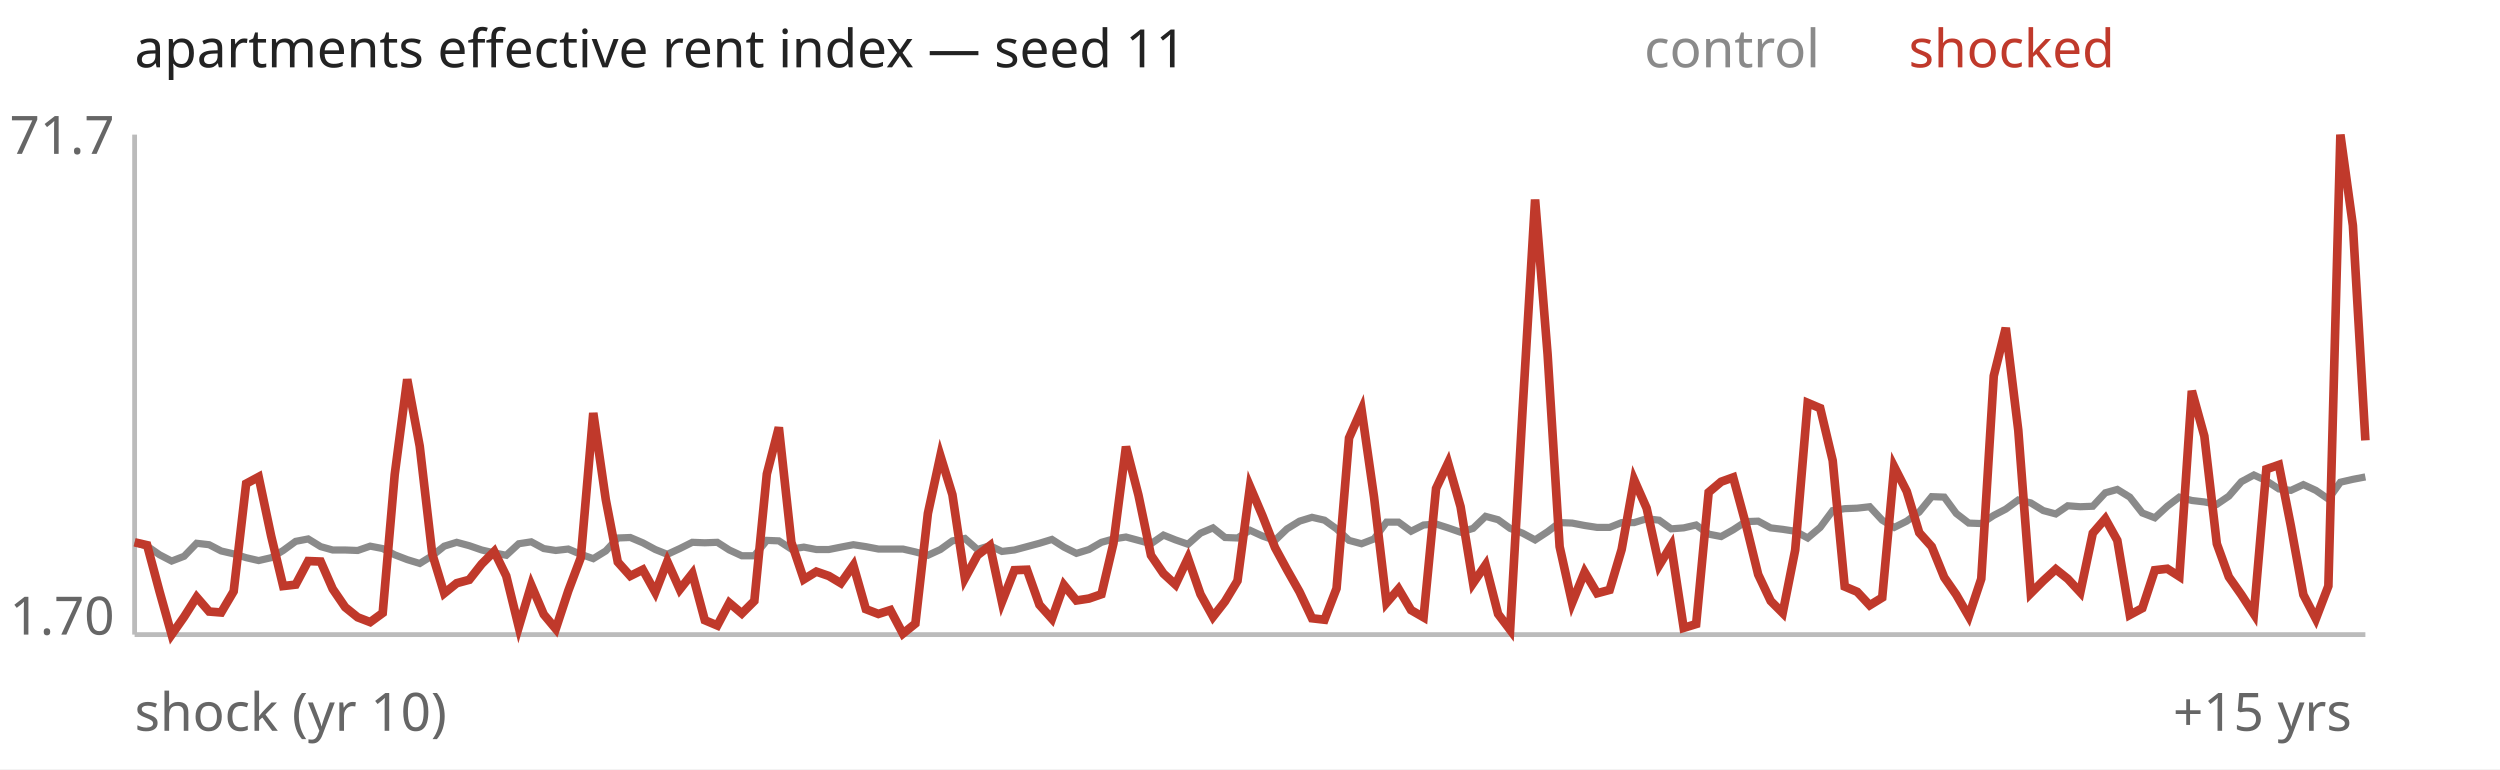
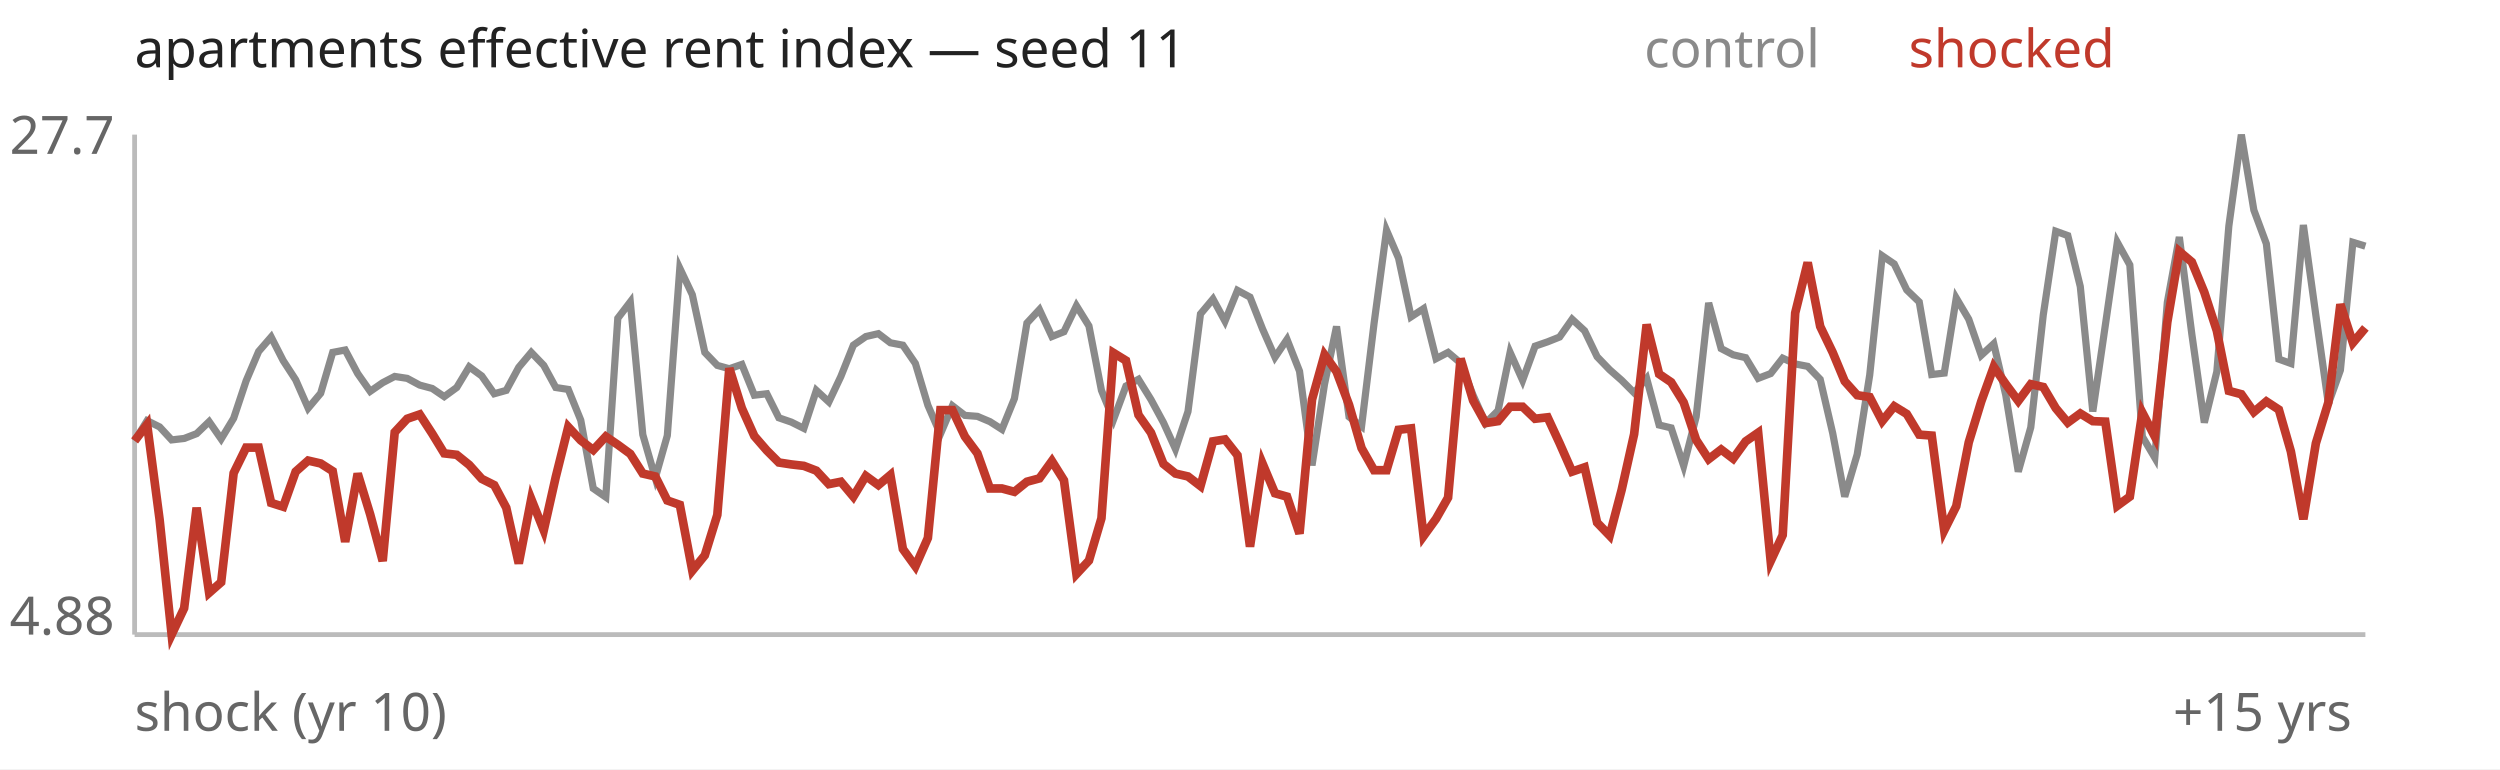
<svg xmlns="http://www.w3.org/2000/svg" width="520" height="160" viewBox="0 0 520 160" font-family="sans-serif" font-size="11">
  <rect width="520" height="160" fill="#fff" />
  <text x="28" y="14" fill="#222">apartments effective rent index — seed 11</text>
  <line x1="28" y1="132" x2="492" y2="132" stroke="#bbb" />
  <line x1="28" y1="28" x2="28" y2="132" stroke="#bbb" />
-   <text x="2" y="32" fill="#666">71.7</text>
-   <text x="2" y="132" fill="#666">1.70</text>
+   <text x="2" y="32" fill="#666">27.7</text>
+   <text x="2" y="132" fill="#666">4.88</text>
  <text x="28" y="152" fill="#666">shock (yr 10)</text>
  <text x="452" y="152" fill="#666">+15 yrs</text>
-   <polyline fill="none" stroke="#8a8a8a" stroke-width="1.5" points="28.0,112.8 30.6,113.6 33.2,115.4 35.7,116.7 38.3,115.7 40.9,113.0 43.5,113.3 46.0,114.6 48.6,115.2 51.2,116.0 53.8,116.6 56.4,116.0 58.9,114.5 61.5,112.6 64.1,112.1 66.7,113.7 69.2,114.4 71.8,114.4 74.4,114.5 77.0,113.6 79.6,114.1 82.1,115.4 84.7,116.4 87.3,117.2 89.9,115.6 92.4,113.6 95.0,112.8 97.6,113.5 100.2,114.4 102.8,115.0 105.3,115.5 107.9,113.1 110.5,112.7 113.1,114.1 115.6,114.5 118.2,114.2 120.8,115.3 123.4,116.2 126.0,114.6 128.5,111.9 131.1,111.8 133.7,112.9 136.3,114.3 138.8,115.3 141.4,114.1 144.0,112.8 146.6,112.9 149.2,112.8 151.7,114.4 154.3,115.6 156.9,115.6 159.5,112.4 162.0,112.5 164.6,114.2 167.2,113.8 169.8,114.3 172.4,114.3 174.9,113.8 177.5,113.3 180.1,113.7 182.7,114.2 185.2,114.2 187.8,114.2 190.4,114.8 193.0,115.5 195.6,114.3 198.1,112.5 200.7,112.0 203.3,114.3 205.9,113.5 208.4,114.7 211.0,114.4 213.6,113.7 216.2,113.0 218.8,112.2 221.3,113.8 223.9,115.1 226.5,114.3 229.1,112.8 231.6,112.1 234.2,111.7 236.8,112.4 239.4,113.1 242.0,111.3 244.5,112.3 247.1,113.2 249.7,110.9 252.3,109.8 254.8,111.8 257.4,111.9 260.0,110.3 262.6,111.5 265.2,112.4 267.7,110.0 270.3,108.4 272.9,107.6 275.5,108.2 278.0,110.0 280.6,112.4 283.2,113.1 285.8,112.1 288.4,108.6 290.9,108.6 293.5,110.5 296.1,109.2 298.7,109.0 301.2,109.8 303.8,110.7 306.4,109.9 309.0,107.4 311.6,108.1 314.1,109.9 316.7,110.9 319.3,112.3 321.9,110.6 324.4,108.7 327.0,108.8 329.6,109.3 332.2,109.7 334.8,109.7 337.3,108.7 339.9,108.7 342.5,107.9 345.1,108.2 347.6,110.0 350.2,109.8 352.8,109.2 355.4,111.1 358.0,111.6 360.5,110.2 363.1,108.5 365.7,108.4 368.3,109.8 370.8,110.1 373.4,110.5 376.0,111.9 378.6,109.7 381.2,106.2 383.7,105.8 386.3,105.7 388.9,105.4 391.5,108.2 394.0,109.7 396.6,108.4 399.2,106.5 401.8,103.3 404.4,103.4 406.9,106.8 409.5,108.8 412.1,108.9 414.7,107.2 417.2,105.9 419.8,104.0 422.4,104.6 425.0,106.2 427.6,106.9 430.1,105.2 432.7,105.4 435.3,105.3 437.9,102.5 440.4,101.8 443.0,103.4 445.6,106.7 448.2,107.7 450.8,105.3 453.3,103.4 455.9,104.1 458.5,104.4 461.1,104.9 463.6,103.2 466.2,100.2 468.8,98.8 471.4,100.0 474.0,101.7 476.5,102.0 479.1,100.8 481.7,102.0 484.3,103.8 486.8,100.3 489.4,99.7 492.0,99.2" />
-   <polyline fill="none" stroke="#c0392b" stroke-width="1.8" points="28.0,112.8 30.6,113.4 33.2,123.1 35.7,132.0 38.3,128.3 40.9,124.2 43.5,127.2 46.0,127.4 48.6,123.0 51.2,100.6 53.8,99.2 56.4,111.5 58.9,121.9 61.5,121.6 64.1,116.7 66.7,116.8 69.2,122.5 71.8,126.3 74.4,128.4 77.0,129.4 79.6,127.5 82.1,98.7 84.7,78.9 87.3,92.8 89.9,115.2 92.4,123.4 95.0,121.3 97.6,120.6 100.2,117.3 102.8,114.7 105.3,119.8 107.9,130.4 110.5,121.7 113.1,127.8 115.6,130.8 118.2,122.9 120.8,116.0 123.4,85.9 126.0,103.9 128.5,116.9 131.1,119.8 133.7,118.5 136.3,123.2 138.8,116.8 141.4,122.6 144.0,119.3 146.6,129.0 149.2,130.1 151.7,125.4 154.3,127.6 156.9,125.0 159.5,98.6 162.0,88.9 164.6,112.8 167.2,120.5 169.8,118.9 172.4,119.8 174.9,121.3 177.5,117.6 180.1,126.7 182.7,127.7 185.2,126.9 187.8,131.8 190.4,129.7 193.0,106.8 195.6,94.8 198.1,102.9 200.7,120.3 203.3,115.5 205.9,113.5 208.4,125.2 211.0,118.6 213.6,118.5 216.2,125.8 218.8,128.7 221.3,121.7 223.9,124.9 226.5,124.5 229.1,123.6 231.6,113.0 234.2,92.9 236.8,103.0 239.4,115.5 242.0,119.3 244.5,121.6 247.1,116.1 249.7,123.6 252.3,128.3 254.8,125.1 257.4,120.8 260.0,101.2 262.6,107.3 265.2,113.9 267.7,118.5 270.3,123.1 272.9,128.6 275.5,128.9 278.0,122.4 280.6,91.1 283.2,85.2 285.8,103.4 288.4,125.4 290.9,122.5 293.5,126.9 296.1,128.4 298.7,101.6 301.2,96.3 303.8,105.4 306.4,121.3 309.0,117.5 311.6,127.7 314.1,131.0 316.7,85.2 319.3,41.5 321.9,73.7 324.4,113.7 327.0,125.4 329.6,119.0 332.2,123.4 334.8,122.7 337.3,114.3 339.9,99.8 342.5,105.7 345.1,117.6 347.6,113.5 350.2,130.6 352.8,129.8 355.4,102.4 358.0,100.2 360.5,99.3 363.1,108.9 365.7,119.5 368.3,125.0 370.8,127.5 373.4,114.4 376.0,83.8 378.6,84.9 381.2,95.8 383.7,122.0 386.3,123.1 388.9,125.9 391.5,124.3 394.0,97.1 396.6,102.2 399.2,110.8 401.8,113.7 404.4,120.1 406.9,123.7 409.5,128.2 412.1,120.4 414.7,78.2 417.2,68.2 419.8,89.5 422.4,123.4 425.0,120.8 427.6,118.4 430.1,120.4 432.7,123.2 435.3,110.9 437.9,107.9 440.4,112.4 443.0,127.9 445.6,126.5 448.2,118.6 450.8,118.3 453.3,119.9 455.9,81.3 458.5,90.7 461.1,113.1 463.6,120.0 466.2,123.7 468.8,127.7 471.4,97.6 474.0,96.7 476.5,109.4 479.1,123.7 481.7,128.7 484.3,121.9 486.8,28.0 489.4,46.9 492.0,91.6" />
+   <polyline fill="none" stroke="#8a8a8a" stroke-width="1.5" points="28.0,91.7 30.6,87.5 33.2,88.8 35.7,91.5 38.3,91.2 40.9,90.2 43.5,87.7 46.0,91.3 48.6,87.0 51.2,79.2 53.8,73.1 56.4,70.1 58.9,75.0 61.5,79.0 64.1,84.9 66.7,81.8 69.2,73.3 71.8,72.8 74.4,77.7 77.0,81.4 79.6,79.6 82.1,78.3 84.7,78.7 87.3,80.1 89.9,80.8 92.4,82.5 95.0,80.6 97.6,76.3 100.2,78.2 102.8,81.9 105.3,81.2 107.9,76.4 110.5,73.3 113.1,76.0 115.6,80.6 118.2,81.0 120.8,87.4 123.4,101.6 126.0,103.4 128.5,66.2 131.1,62.8 133.7,90.4 136.3,99.4 138.8,90.6 141.4,55.8 144.0,61.3 146.6,73.3 149.2,76.0 151.7,76.7 154.3,75.8 156.9,82.2 159.5,81.9 162.0,86.9 164.6,87.8 167.2,89.1 169.8,81.2 172.4,83.6 174.9,78.3 177.5,71.8 180.1,70.0 182.7,69.4 185.2,71.3 187.8,71.8 190.4,75.6 193.0,84.3 195.6,90.3 198.1,84.4 200.7,86.4 203.3,86.6 205.9,87.7 208.4,89.3 211.0,82.9 213.6,67.2 216.2,64.4 218.8,70.0 221.3,69.0 223.9,63.6 226.5,67.8 229.1,81.2 231.6,87.3 234.2,80.3 236.8,78.9 239.4,83.1 242.0,87.9 244.5,93.4 247.1,85.6 249.7,65.3 252.3,62.2 254.8,66.8 257.4,60.4 260.0,61.8 262.6,68.4 265.2,74.3 267.7,70.6 270.3,77.2 272.9,96.8 275.5,79.9 278.0,67.9 280.6,86.7 283.2,88.7 285.8,67.3 288.4,47.9 290.9,53.7 293.5,65.9 296.1,64.2 298.7,74.6 301.2,73.3 303.8,75.5 306.4,82.2 309.0,88.0 311.6,85.4 314.1,73.3 316.7,79.1 319.3,72.0 321.9,71.1 324.4,70.1 327.0,66.4 329.6,68.8 332.2,74.2 334.8,76.9 337.3,79.1 339.9,81.7 342.5,78.7 345.1,88.4 347.6,89.0 350.2,96.9 352.8,86.7 355.4,63.0 358.0,72.5 360.5,73.8 363.1,74.4 365.7,78.7 368.3,77.7 370.8,74.5 373.4,75.7 376.0,76.2 378.6,78.9 381.2,90.1 383.7,103.3 386.3,94.5 388.9,78.0 391.5,53.2 394.0,54.9 396.6,60.3 399.2,62.8 401.8,77.9 404.4,77.6 406.9,62.0 409.5,66.4 412.1,73.9 414.7,71.5 417.2,82.2 419.8,98.1 422.4,88.9 425.0,65.5 427.6,48.1 430.1,49.0 432.7,59.6 435.3,85.6 437.9,67.7 440.4,50.4 443.0,55.1 445.6,90.8 448.2,95.2 450.8,62.9 453.3,49.3 455.9,69.5 458.5,87.9 461.1,77.3 463.6,47.0 466.2,28.0 468.8,43.7 471.4,50.7 474.0,74.7 476.5,75.6 479.1,46.8 481.7,65.6 484.3,84.0 486.8,77.0 489.4,50.4 492.0,51.2" />
+   <polyline fill="none" stroke="#c0392b" stroke-width="1.8" points="28.0,91.7 30.6,88.3 33.2,108.1 35.7,132.0 38.3,126.5 40.9,105.6 43.5,123.3 46.0,121.1 48.6,98.4 51.2,93.1 53.8,93.1 56.4,104.6 58.9,105.4 61.5,98.1 64.1,95.8 66.7,96.4 69.2,98.0 71.8,112.7 74.4,98.5 77.0,107.0 79.6,116.7 82.1,89.9 84.7,87.1 87.3,86.2 89.9,90.2 92.4,94.3 95.0,94.6 97.6,96.7 100.2,99.6 102.8,100.9 105.3,105.6 107.9,117.2 110.5,103.8 113.1,110.3 115.6,99.2 118.2,88.8 120.8,91.6 123.4,93.6 126.0,90.8 128.5,92.5 131.1,94.4 133.7,98.5 136.3,99.1 138.8,104.1 141.4,105.0 144.0,118.7 146.6,115.5 149.2,107.1 151.7,76.6 154.3,84.9 156.9,90.7 159.5,93.7 162.0,96.2 164.6,96.6 167.2,96.9 169.8,97.9 172.4,100.7 174.9,100.2 177.5,103.3 180.1,99.0 182.7,100.9 185.2,98.8 187.8,114.2 190.4,117.8 193.0,111.9 195.6,85.3 198.1,85.3 200.7,90.8 203.3,94.3 205.9,101.6 208.4,101.6 211.0,102.3 213.6,100.2 216.2,99.5 218.8,95.9 221.3,99.9 223.9,119.4 226.5,116.6 229.1,107.8 231.6,73.4 234.2,75.0 236.8,86.3 239.4,90.0 242.0,96.5 244.5,98.5 247.1,99.1 249.7,101.1 252.3,91.8 254.8,91.4 257.4,94.7 260.0,113.7 262.6,96.4 265.2,102.6 267.7,103.3 270.3,111.0 272.9,83.1 275.5,73.8 278.0,77.3 280.6,84.2 283.2,93.2 285.8,97.8 288.4,97.8 290.9,89.4 293.5,89.1 296.1,111.5 298.7,107.9 301.2,103.5 303.8,74.6 306.4,83.3 309.0,88.0 311.6,87.6 314.1,84.6 316.7,84.6 319.3,87.1 321.9,86.8 324.4,92.2 327.0,98.1 329.6,97.2 332.2,108.7 334.8,111.4 337.3,101.9 339.9,90.3 342.5,67.5 345.1,77.8 347.6,79.5 350.2,83.7 352.8,91.5 355.4,95.5 358.0,93.5 360.5,95.4 363.1,91.8 365.7,90.0 368.3,116.7 370.8,111.3 373.4,65.1 376.0,54.6 378.6,67.9 381.2,73.3 383.7,79.3 386.3,82.2 388.9,82.6 391.5,87.6 394.0,84.5 396.6,86.1 399.2,90.4 401.8,90.6 404.4,110.3 406.9,105.3 409.5,92.0 412.1,83.5 414.7,76.3 417.2,79.9 419.8,83.4 422.4,79.9 425.0,80.5 427.6,84.9 430.1,87.9 432.7,86.0 435.3,87.6 437.9,87.7 440.4,105.2 443.0,103.3 445.6,85.8 448.2,90.8 450.8,67.0 453.3,52.3 455.9,54.5 458.5,60.8 461.1,68.8 463.6,81.3 466.2,82.0 468.8,85.7 471.4,83.5 474.0,85.2 476.5,93.9 479.1,108.0 481.7,92.2 484.3,83.7 486.8,63.3 489.4,71.3 492.0,68.2" />
  <text x="342" y="14" fill="#8a8a8a">control</text>
  <text x="397" y="14" fill="#c0392b">shocked</text>
</svg>
